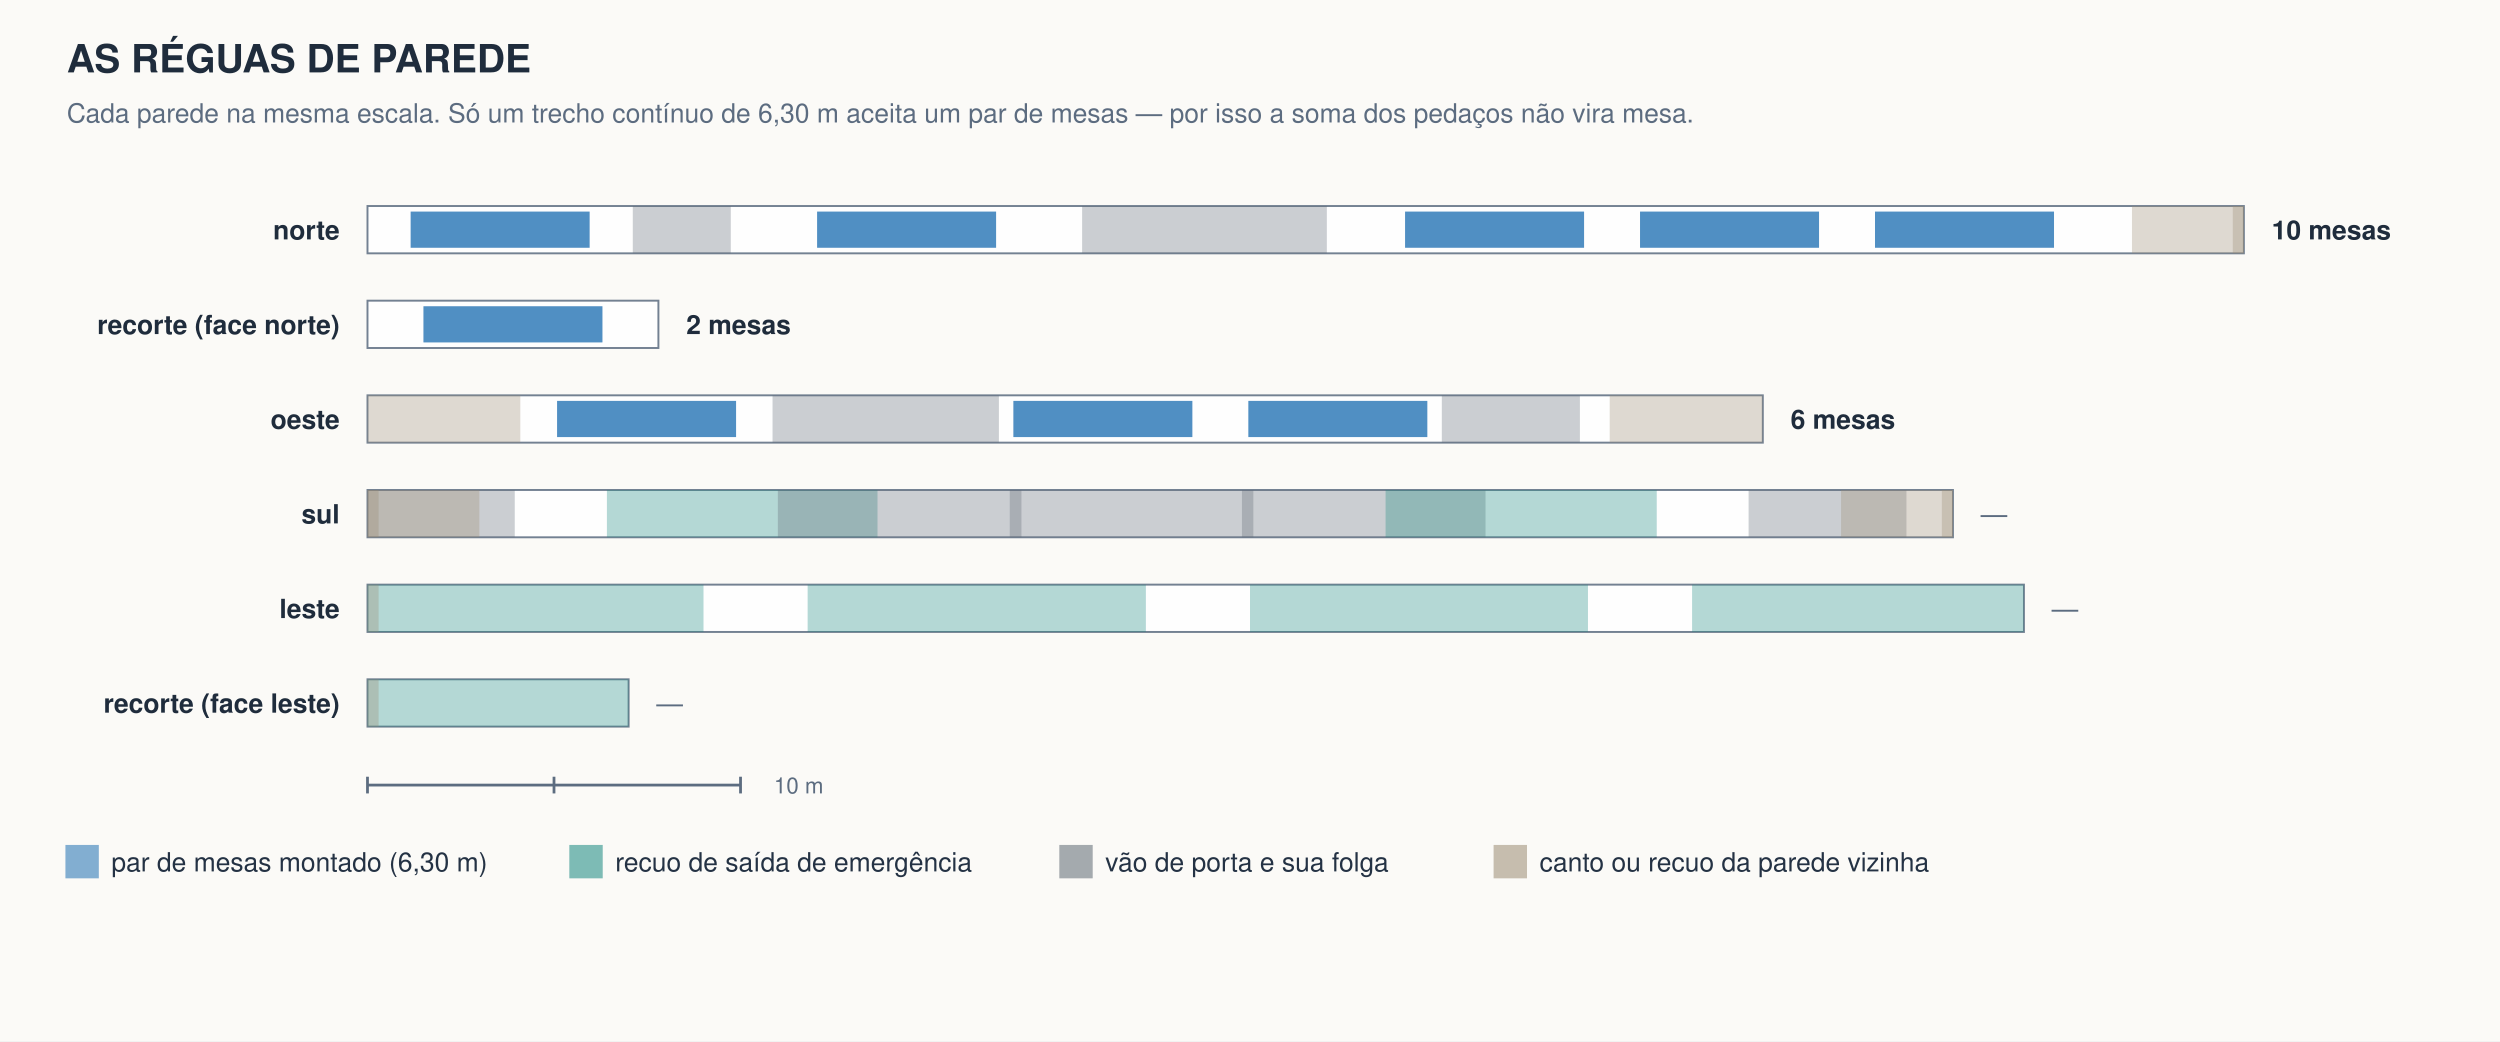
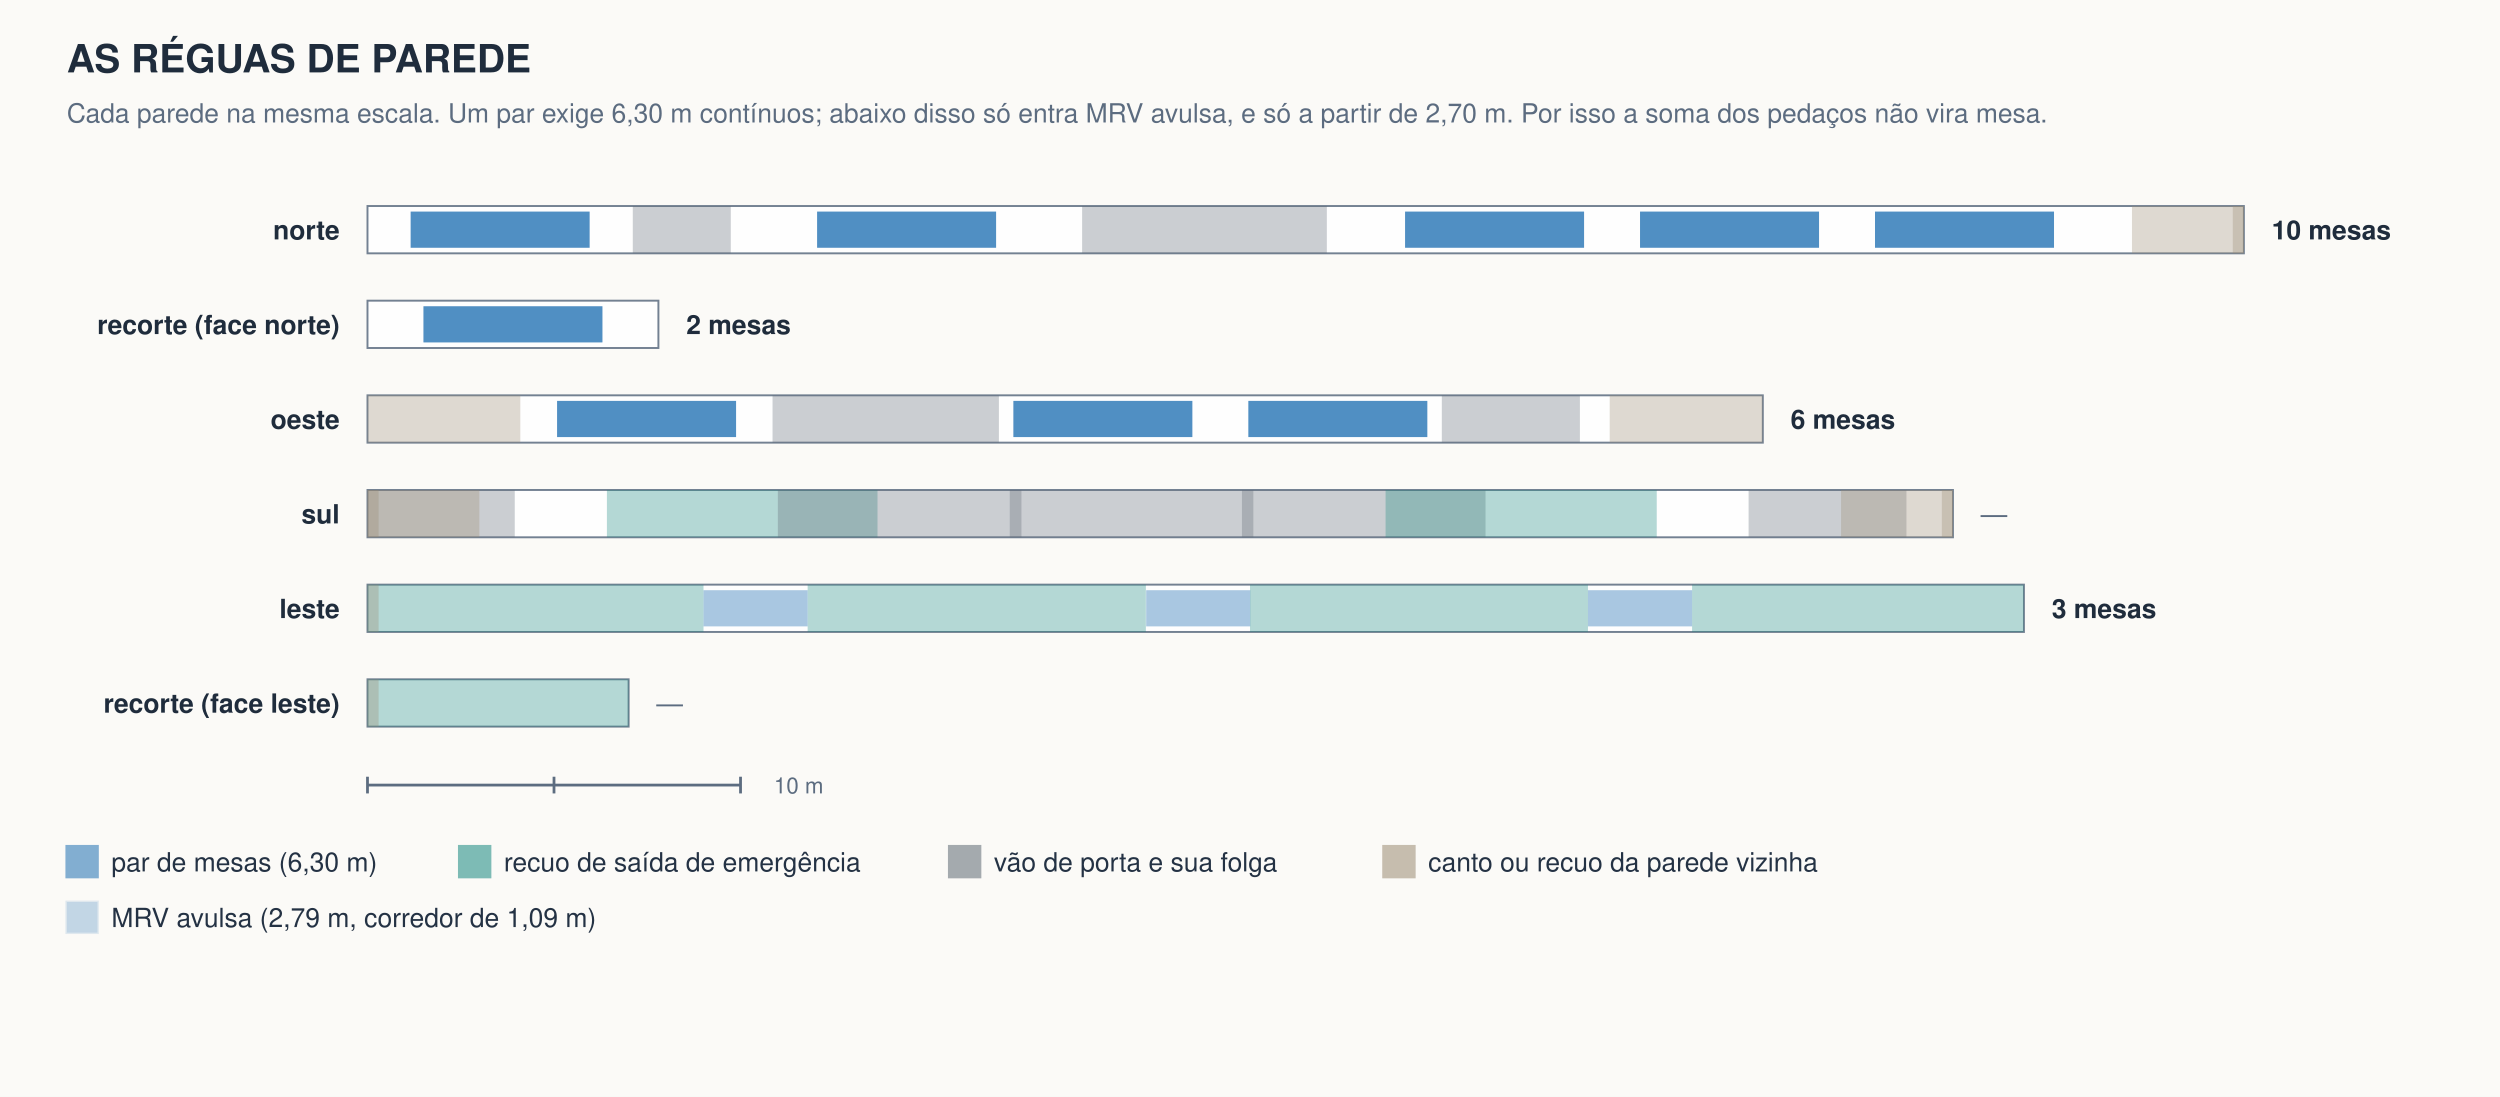
- <svg xmlns="http://www.w3.org/2000/svg" viewBox="0 0 898 374" style="width:100%;height:auto" role="img" aria-label="As réguas de parede do cenário A">
-   <rect x="0" y="0" width="898" height="374" fill="#fbfaf7" />
+ <svg xmlns="http://www.w3.org/2000/svg" viewBox="0 0 898 394" style="width:100%;height:auto" role="img" aria-label="As réguas de parede do cenário A">
+   <rect x="0" y="0" width="898" height="394" fill="#fbfaf7" />
  <text x="24.0" y="26.0" font-family="ui-sans-serif,system-ui,'Segoe UI',Helvetica,Arial,sans-serif" font-size="14" fill="#1f2c3c" text-anchor="start" font-weight="700">AS RÉGUAS DE PAREDE</text>
-   <text x="24.0" y="44.0" font-family="ui-sans-serif,system-ui,'Segoe UI',Helvetica,Arial,sans-serif" font-size="9.5" fill="#5c6c80" text-anchor="start">Cada parede na mesma escala. Só um trecho contínuo de 6,30 m aceita um par de mesas — por isso a soma dos pedaços não vira mesa.</text>
+   <text x="24.0" y="44.0" font-family="ui-sans-serif,system-ui,'Segoe UI',Helvetica,Arial,sans-serif" font-size="9.5" fill="#5c6c80" text-anchor="start">Cada parede na mesma escala. Um par exige 6,30 m contínuos; abaixo disso só entra MRV avulsa, e só a partir de 2,70 m. Por isso a soma dos pedaços não vira mesa.</text>
  <text x="122.0" y="86.0" font-family="ui-sans-serif,system-ui,'Segoe UI',Helvetica,Arial,sans-serif" font-size="9.5" fill="#1f2c3c" text-anchor="end" font-weight="600">norte</text>
  <rect x="132.0" y="74.0" width="674.0" height="17.0" fill="#fff" stroke="#5c6c80" stroke-width="0.7" opacity=".85" />
  <rect x="227.3" y="74.0" width="35.2" height="17.0" fill="#5d6773" opacity=".32" />
  <rect x="388.7" y="74.0" width="87.9" height="17.0" fill="#5d6773" opacity=".32" />
  <rect x="765.8" y="74.0" width="40.2" height="17.0" fill="#9a8b72" opacity=".32" />
  <rect x="802.0" y="74.0" width="4.0" height="17.0" fill="#9a8b72" opacity=".32" />
  <rect x="147.5" y="76.0" width="64.3" height="13.0" fill="#1f6fb2" opacity=".78" />
  <rect x="293.5" y="76.0" width="64.3" height="13.0" fill="#1f6fb2" opacity=".78" />
  <rect x="504.7" y="76.0" width="64.3" height="13.0" fill="#1f6fb2" opacity=".78" />
  <rect x="589.1" y="76.0" width="64.3" height="13.0" fill="#1f6fb2" opacity=".78" />
  <rect x="673.5" y="76.0" width="64.3" height="13.0" fill="#1f6fb2" opacity=".78" />
  <text x="816.0" y="86.0" font-family="ui-sans-serif,system-ui,'Segoe UI',Helvetica,Arial,sans-serif" font-size="9.5" fill="#1f2c3c" text-anchor="start" font-weight="600">10 mesas</text>
  <text x="122.0" y="120.0" font-family="ui-sans-serif,system-ui,'Segoe UI',Helvetica,Arial,sans-serif" font-size="9.5" fill="#1f2c3c" text-anchor="end" font-weight="600">recorte (face norte)</text>
  <rect x="132.0" y="108.0" width="104.5" height="17.0" fill="#fff" stroke="#5c6c80" stroke-width="0.7" opacity=".85" />
  <rect x="152.1" y="110.0" width="64.3" height="13.0" fill="#1f6fb2" opacity=".78" />
  <text x="246.5" y="120.0" font-family="ui-sans-serif,system-ui,'Segoe UI',Helvetica,Arial,sans-serif" font-size="9.5" fill="#1f2c3c" text-anchor="start" font-weight="600">2 mesas</text>
  <text x="122.0" y="154.0" font-family="ui-sans-serif,system-ui,'Segoe UI',Helvetica,Arial,sans-serif" font-size="9.5" fill="#1f2c3c" text-anchor="end" font-weight="600">oeste</text>
  <rect x="132.0" y="142.0" width="501.2" height="17.0" fill="#fff" stroke="#5c6c80" stroke-width="0.7" opacity=".85" />
  <rect x="277.5" y="142.0" width="81.3" height="17.0" fill="#5d6773" opacity=".32" />
  <rect x="517.9" y="142.0" width="49.6" height="17.0" fill="#5d6773" opacity=".32" />
  <rect x="578.2" y="142.0" width="54.9" height="17.0" fill="#9a8b72" opacity=".32" />
  <rect x="132.0" y="142.0" width="54.9" height="17.0" fill="#9a8b72" opacity=".32" />
  <rect x="200.1" y="144.0" width="64.3" height="13.0" fill="#1f6fb2" opacity=".78" />
  <rect x="364.0" y="144.0" width="64.3" height="13.0" fill="#1f6fb2" opacity=".78" />
  <rect x="448.4" y="144.0" width="64.3" height="13.0" fill="#1f6fb2" opacity=".78" />
  <text x="643.2" y="154.0" font-family="ui-sans-serif,system-ui,'Segoe UI',Helvetica,Arial,sans-serif" font-size="9.5" fill="#1f2c3c" text-anchor="start" font-weight="600">6 mesas</text>
  <text x="122.0" y="188.0" font-family="ui-sans-serif,system-ui,'Segoe UI',Helvetica,Arial,sans-serif" font-size="9.5" fill="#1f2c3c" text-anchor="end" font-weight="600">sul</text>
  <rect x="132.0" y="176.0" width="569.5" height="17.0" fill="#fff" stroke="#5c6c80" stroke-width="0.7" opacity=".85" />
  <rect x="132.0" y="176.0" width="52.9" height="17.0" fill="#5d6773" opacity=".32" />
  <rect x="218.0" y="176.0" width="97.2" height="17.0" fill="#16867f" opacity=".32" />
  <rect x="279.4" y="176.0" width="87.5" height="17.0" fill="#5d6773" opacity=".32" />
  <rect x="362.7" y="176.0" width="87.5" height="17.0" fill="#5d6773" opacity=".32" />
  <rect x="446.1" y="176.0" width="87.5" height="17.0" fill="#5d6773" opacity=".32" />
  <rect x="497.7" y="176.0" width="97.4" height="17.0" fill="#16867f" opacity=".32" />
  <rect x="628.1" y="176.0" width="56.7" height="17.0" fill="#5d6773" opacity=".32" />
  <rect x="661.3" y="176.0" width="40.2" height="17.0" fill="#9a8b72" opacity=".32" />
  <rect x="132.0" y="176.0" width="40.2" height="17.0" fill="#9a8b72" opacity=".32" />
  <rect x="697.5" y="176.0" width="4.0" height="17.0" fill="#9a8b72" opacity=".32" />
  <rect x="132.0" y="176.0" width="4.0" height="17.0" fill="#9a8b72" opacity=".32" />
  <text x="711.5" y="188.0" font-family="ui-sans-serif,system-ui,'Segoe UI',Helvetica,Arial,sans-serif" font-size="9.5" fill="#5c6c80" text-anchor="start">—</text>
  <text x="122.0" y="222.0" font-family="ui-sans-serif,system-ui,'Segoe UI',Helvetica,Arial,sans-serif" font-size="9.5" fill="#1f2c3c" text-anchor="end" font-weight="600">leste</text>
  <rect x="132.0" y="210.0" width="595.0" height="17.0" fill="#fff" stroke="#5c6c80" stroke-width="0.7" opacity=".85" />
  <rect x="132.0" y="210.0" width="120.7" height="17.0" fill="#16867f" opacity=".32" />
  <rect x="290.1" y="210.0" width="121.5" height="17.0" fill="#16867f" opacity=".32" />
  <rect x="449.0" y="210.0" width="121.4" height="17.0" fill="#16867f" opacity=".32" />
  <rect x="607.8" y="210.0" width="119.1" height="17.0" fill="#16867f" opacity=".32" />
  <rect x="132.0" y="210.0" width="4.0" height="17.0" fill="#9a8b72" opacity=".32" />
-   <text x="737.0" y="222.0" font-family="ui-sans-serif,system-ui,'Segoe UI',Helvetica,Arial,sans-serif" font-size="9.5" fill="#5c6c80" text-anchor="start">—</text>
+   <rect x="252.7" y="212.0" width="37.4" height="13.0" fill="#1f6fb2" opacity=".38" />
+   <rect x="411.7" y="212.0" width="37.4" height="13.0" fill="#1f6fb2" opacity=".38" />
+   <rect x="570.4" y="212.0" width="37.4" height="13.0" fill="#1f6fb2" opacity=".38" />
+   <text x="737.0" y="222.0" font-family="ui-sans-serif,system-ui,'Segoe UI',Helvetica,Arial,sans-serif" font-size="9.5" fill="#1f2c3c" text-anchor="start" font-weight="600">3 mesas</text>
  <text x="122.0" y="256.0" font-family="ui-sans-serif,system-ui,'Segoe UI',Helvetica,Arial,sans-serif" font-size="9.5" fill="#1f2c3c" text-anchor="end" font-weight="600">recorte (face leste)</text>
  <rect x="132.0" y="244.0" width="93.8" height="17.0" fill="#fff" stroke="#5c6c80" stroke-width="0.7" opacity=".85" />
  <rect x="132.0" y="244.0" width="93.8" height="17.0" fill="#16867f" opacity=".32" />
  <rect x="132.0" y="244.0" width="4.0" height="17.0" fill="#9a8b72" opacity=".32" />
  <text x="235.8" y="256.0" font-family="ui-sans-serif,system-ui,'Segoe UI',Helvetica,Arial,sans-serif" font-size="9.5" fill="#5c6c80" text-anchor="start">—</text>
  <line x1="132.0" y1="282.0" x2="266.0" y2="282.0" stroke="#5c6c80" stroke-width="1" />
  <line x1="132.0" y1="279.0" x2="132.0" y2="285.0" stroke="#5c6c80" stroke-width="1" />
  <line x1="199.0" y1="279.0" x2="199.0" y2="285.0" stroke="#5c6c80" stroke-width="1" />
  <line x1="266.0" y1="279.0" x2="266.0" y2="285.0" stroke="#5c6c80" stroke-width="1" />
  <text x="278.0" y="285.0" font-family="ui-sans-serif,system-ui,'Segoe UI',Helvetica,Arial,sans-serif" font-size="8" fill="#5c6c80" text-anchor="start">10 m</text>
  <rect x="24.0" y="304.0" width="11" height="11" fill="#1f6fb2" opacity=".55" stroke="#1f6fb2" />
-   <text x="40.0" y="313.0" font-family="ui-sans-serif,system-ui,'Segoe UI',Helvetica,Arial,sans-serif" font-size="9.5" fill="#243244" text-anchor="start">par de mesas montado (6,30 m)</text>
-   <rect x="205.0" y="304.0" width="11" height="11" fill="#16867f" opacity=".55" stroke="#16867f" />
-   <text x="221.0" y="313.0" font-family="ui-sans-serif,system-ui,'Segoe UI',Helvetica,Arial,sans-serif" font-size="9.5" fill="#243244" text-anchor="start">recuo de saída de emergência</text>
-   <rect x="381.0" y="304.0" width="11" height="11" fill="#5d6773" opacity=".55" stroke="#5d6773" />
-   <text x="397.0" y="313.0" font-family="ui-sans-serif,system-ui,'Segoe UI',Helvetica,Arial,sans-serif" font-size="9.5" fill="#243244" text-anchor="start">vão de porta e sua folga</text>
-   <rect x="537.0" y="304.0" width="11" height="11" fill="#9a8b72" opacity=".55" stroke="#9a8b72" />
-   <text x="553.0" y="313.0" font-family="ui-sans-serif,system-ui,'Segoe UI',Helvetica,Arial,sans-serif" font-size="9.5" fill="#243244" text-anchor="start">canto ou recuo da parede vizinha</text>
+   <text x="40.0" y="313.0" font-family="ui-sans-serif,system-ui,'Segoe UI',Helvetica,Arial,sans-serif" font-size="9.5" fill="#243244" text-anchor="start">par de mesas (6,30 m)</text>
+   <rect x="165.0" y="304.0" width="11" height="11" fill="#16867f" opacity=".55" stroke="#16867f" />
+   <text x="181.0" y="313.0" font-family="ui-sans-serif,system-ui,'Segoe UI',Helvetica,Arial,sans-serif" font-size="9.5" fill="#243244" text-anchor="start">recuo de saída de emergência</text>
+   <rect x="341.0" y="304.0" width="11" height="11" fill="#5d6773" opacity=".55" stroke="#5d6773" />
+   <text x="357.0" y="313.0" font-family="ui-sans-serif,system-ui,'Segoe UI',Helvetica,Arial,sans-serif" font-size="9.5" fill="#243244" text-anchor="start">vão de porta e sua folga</text>
+   <rect x="497.0" y="304.0" width="11" height="11" fill="#9a8b72" opacity=".55" stroke="#9a8b72" />
+   <text x="513.0" y="313.0" font-family="ui-sans-serif,system-ui,'Segoe UI',Helvetica,Arial,sans-serif" font-size="9.5" fill="#243244" text-anchor="start">canto ou recuo da parede vizinha</text>
+   <rect x="24.0" y="324.0" width="11" height="11" fill="#1f6fb2" opacity=".26" stroke="#1f6fb2" stroke-opacity=".5" />
+   <text x="40.0" y="333.0" font-family="ui-sans-serif,system-ui,'Segoe UI',Helvetica,Arial,sans-serif" font-size="9.5" fill="#243244" text-anchor="start">MRV avulsa (2,79 m, corredor de 1,09 m)</text>
</svg>
